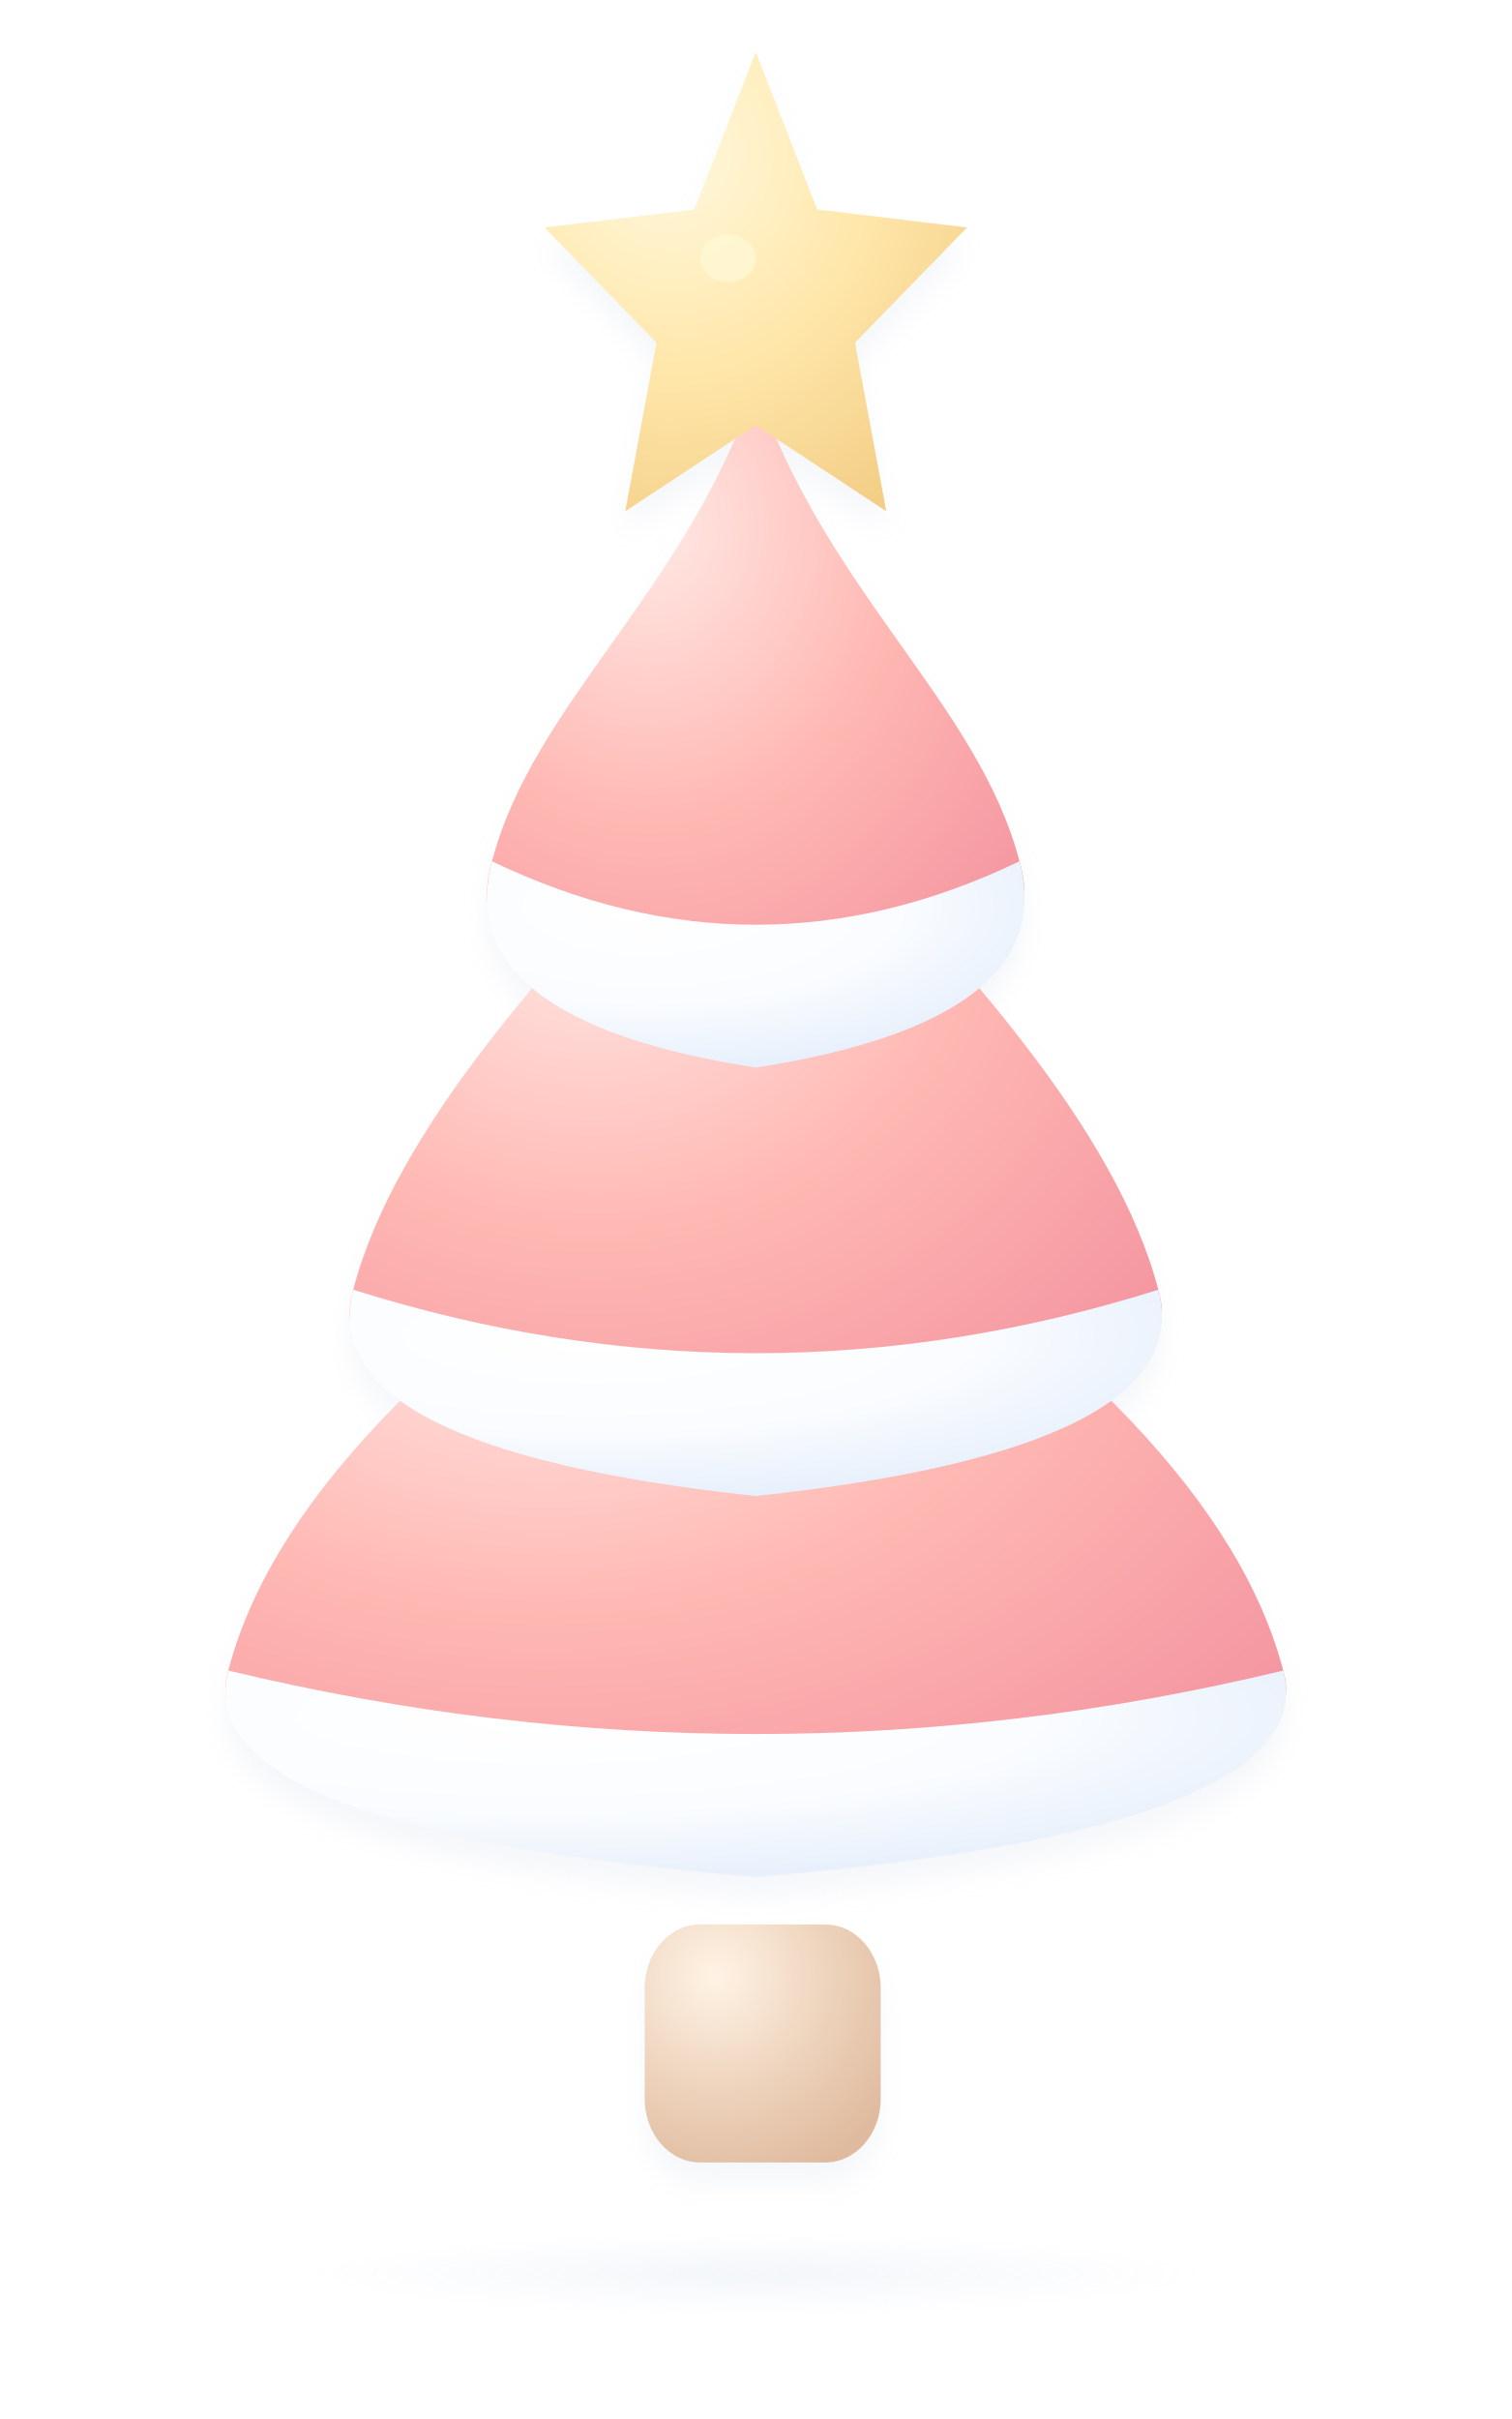
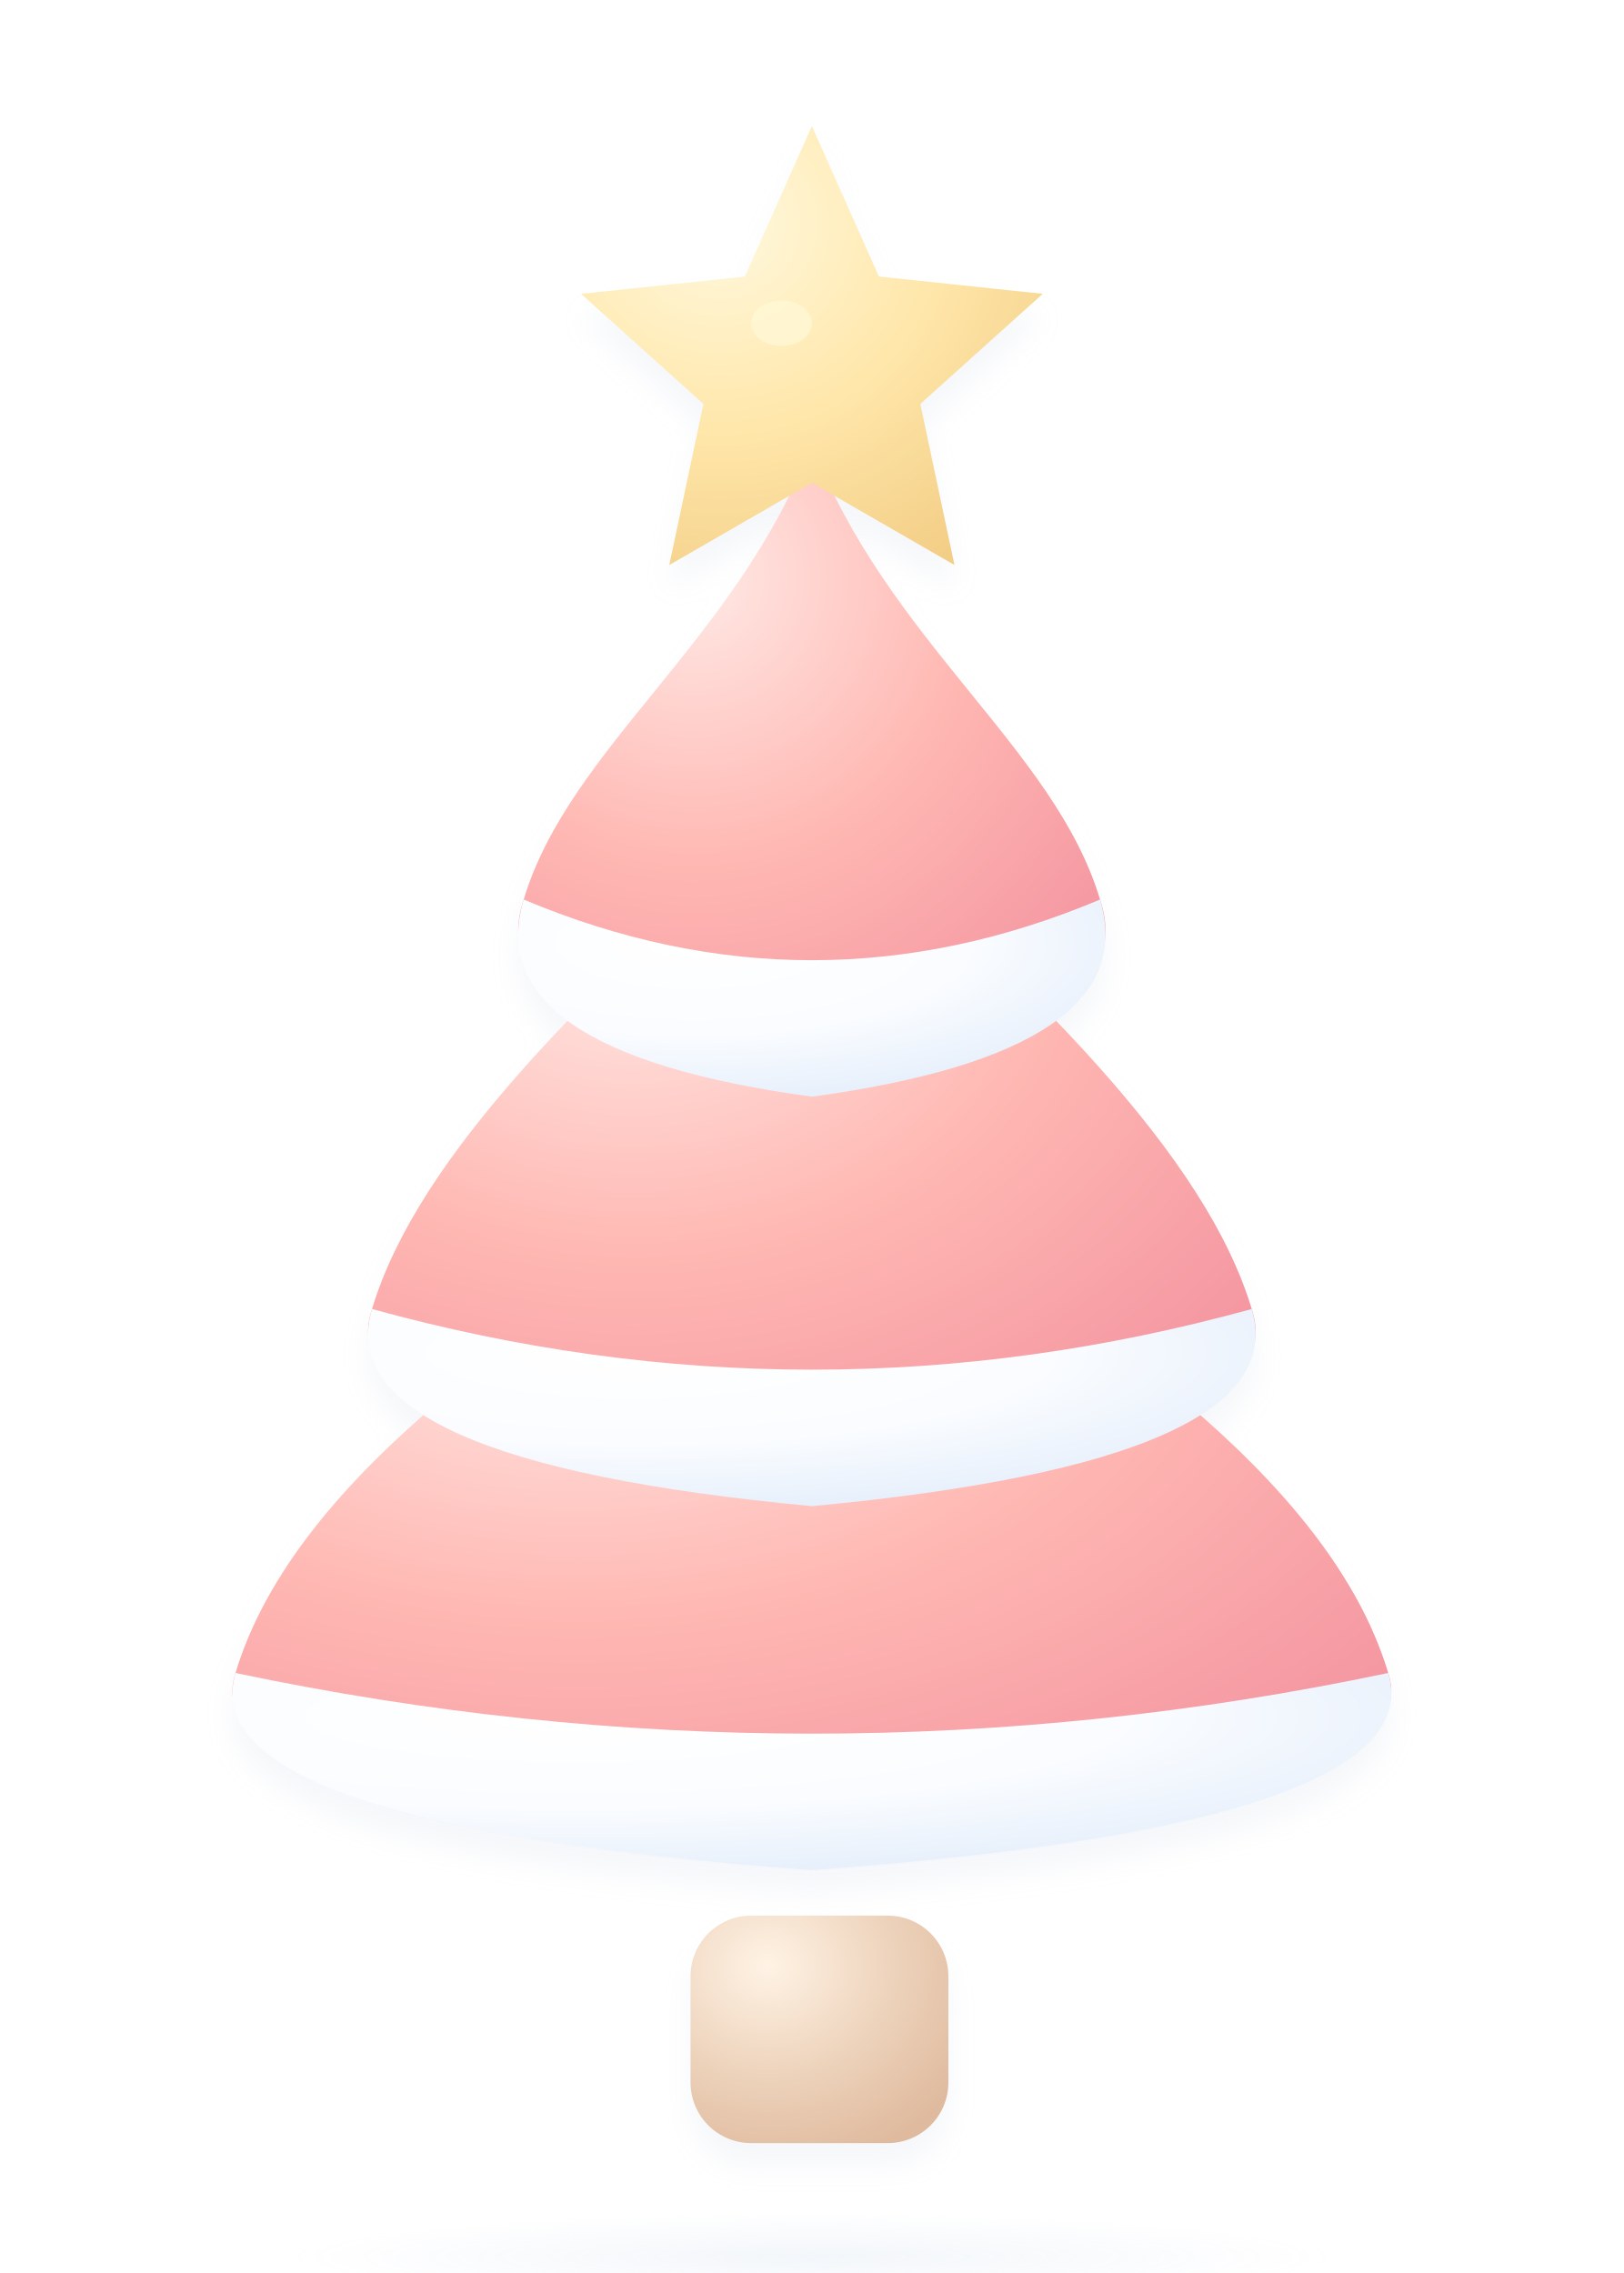
- <svg xmlns="http://www.w3.org/2000/svg" viewBox="-4 -3 98 154" width="90" height="144" preserveAspectRatio="xMidYMid meet">
+ <svg xmlns="http://www.w3.org/2000/svg" viewBox="0 0 100 140" width="100" height="140" preserveAspectRatio="xMidYMid meet">
  <defs>
    <radialGradient id="red" cx="30%" cy="22%" r="90%">
      <stop stop-color="#ffe9e5" />
      <stop offset=".52" stop-color="#ffb8b3" />
      <stop offset="1" stop-color="#f496a1" />
    </radialGradient>
    <radialGradient id="brown" cx="30%" cy="22%" r="90%">
      <stop stop-color="#fff3e5" />
      <stop offset=".52" stop-color="#eed4bd" />
      <stop offset="1" stop-color="#dfba9e" />
    </radialGradient>
    <radialGradient id="white" cx="30%" cy="22%" r="90%">
      <stop stop-color="#ffffff" />
      <stop offset=".52" stop-color="#fafcff" />
      <stop offset="1" stop-color="#e1ecfa" />
    </radialGradient>
    <radialGradient id="gold" cx="30%" cy="22%" r="90%">
      <stop stop-color="#fff9df" />
      <stop offset=".52" stop-color="#ffe7ab" />
      <stop offset="1" stop-color="#f3ce86" />
    </radialGradient>
    <radialGradient id="floor-shadow">
      <stop stop-color="#9db9d8" stop-opacity=".12" />
      <stop offset=".6" stop-color="#9db9d8" stop-opacity=".05" />
      <stop offset="1" stop-color="#9db9d8" stop-opacity="0" />
    </radialGradient>
-     <filter id="object-shadow" filterUnits="userSpaceOnUse" x="-10" y="-10" width="110" height="168" color-interpolation-filters="sRGB">
+     <filter id="object-shadow" filterUnits="userSpaceOnUse" x="-10" y="-10" width="120" height="164" color-interpolation-filters="sRGB">
      <feGaussianBlur in="SourceAlpha" stdDeviation=".85" result="soft-shadow" />
      <feOffset in="soft-shadow" dy="1.4" result="offset-shadow" />
      <feFlood flood-color="#96acce" flood-opacity=".10" />
      <feComposite in2="offset-shadow" operator="in" />
      <feMerge>
        <feMergeNode />
        <feMergeNode in="SourceGraphic" />
      </feMerge>
    </filter>
  </defs>
-   <ellipse cx="45.0" cy="143" rx="28.8" ry="2.7" fill="url(#floor-shadow)" />
+   <ellipse cx="50.0" cy="139" rx="32.0" ry="2.7" fill="url(#floor-shadow)" />
  <g filter="url(#object-shadow)">
-     <g transform="scale(0.9 1.028571)">
+     <g id="item-model" transform="translate(3.295669 8.700565) scale(0.934087)">
      <rect x="42" y="117" width="17" height="15" rx="4" fill="url(#brown)" />
      <path d="M50 67 C26 80 15 91 12 101 Q9 110 50 111 Q91 110 88 101 C85 91 74 80 50 67Z" fill="url(#red)" />
      <path d="M12 101 Q50 109 88 101 Q91 111 50 114 Q9 111 12 101Z" fill="url(#white)" />
      <path d="M50 43 C35 56 24 67 21 77 Q18 86 50 87 Q82 86 79 77 C76 67 65 56 50 43Z" fill="url(#red)" />
      <path d="M21 77 Q50 85 79 77 Q82 87 50 90 Q18 87 21 77Z" fill="url(#white)" />
      <path d="M50 20 C45 33 34 40 31 50 Q28 59 50 60 Q72 59 69 50 C66 40 55 33 50 20Z" fill="url(#red)" />
      <path d="M31 50 Q50 58 69 50 Q72 60 50 63 Q28 60 31 50Z" fill="url(#white)" />
      <path d="M50.00 -1.00 L54.42 8.92 L65.22 10.06 L57.15 17.32 L59.40 27.94 L50.00 22.52 L40.60 27.94 L42.85 17.32 L34.78 10.06 L45.58 8.92Z" fill="url(#gold)" />
      <ellipse cx="48" cy="12" rx="2" ry="1.5" fill="#fff8d7" opacity=".7" />
    </g>
  </g>
</svg>
